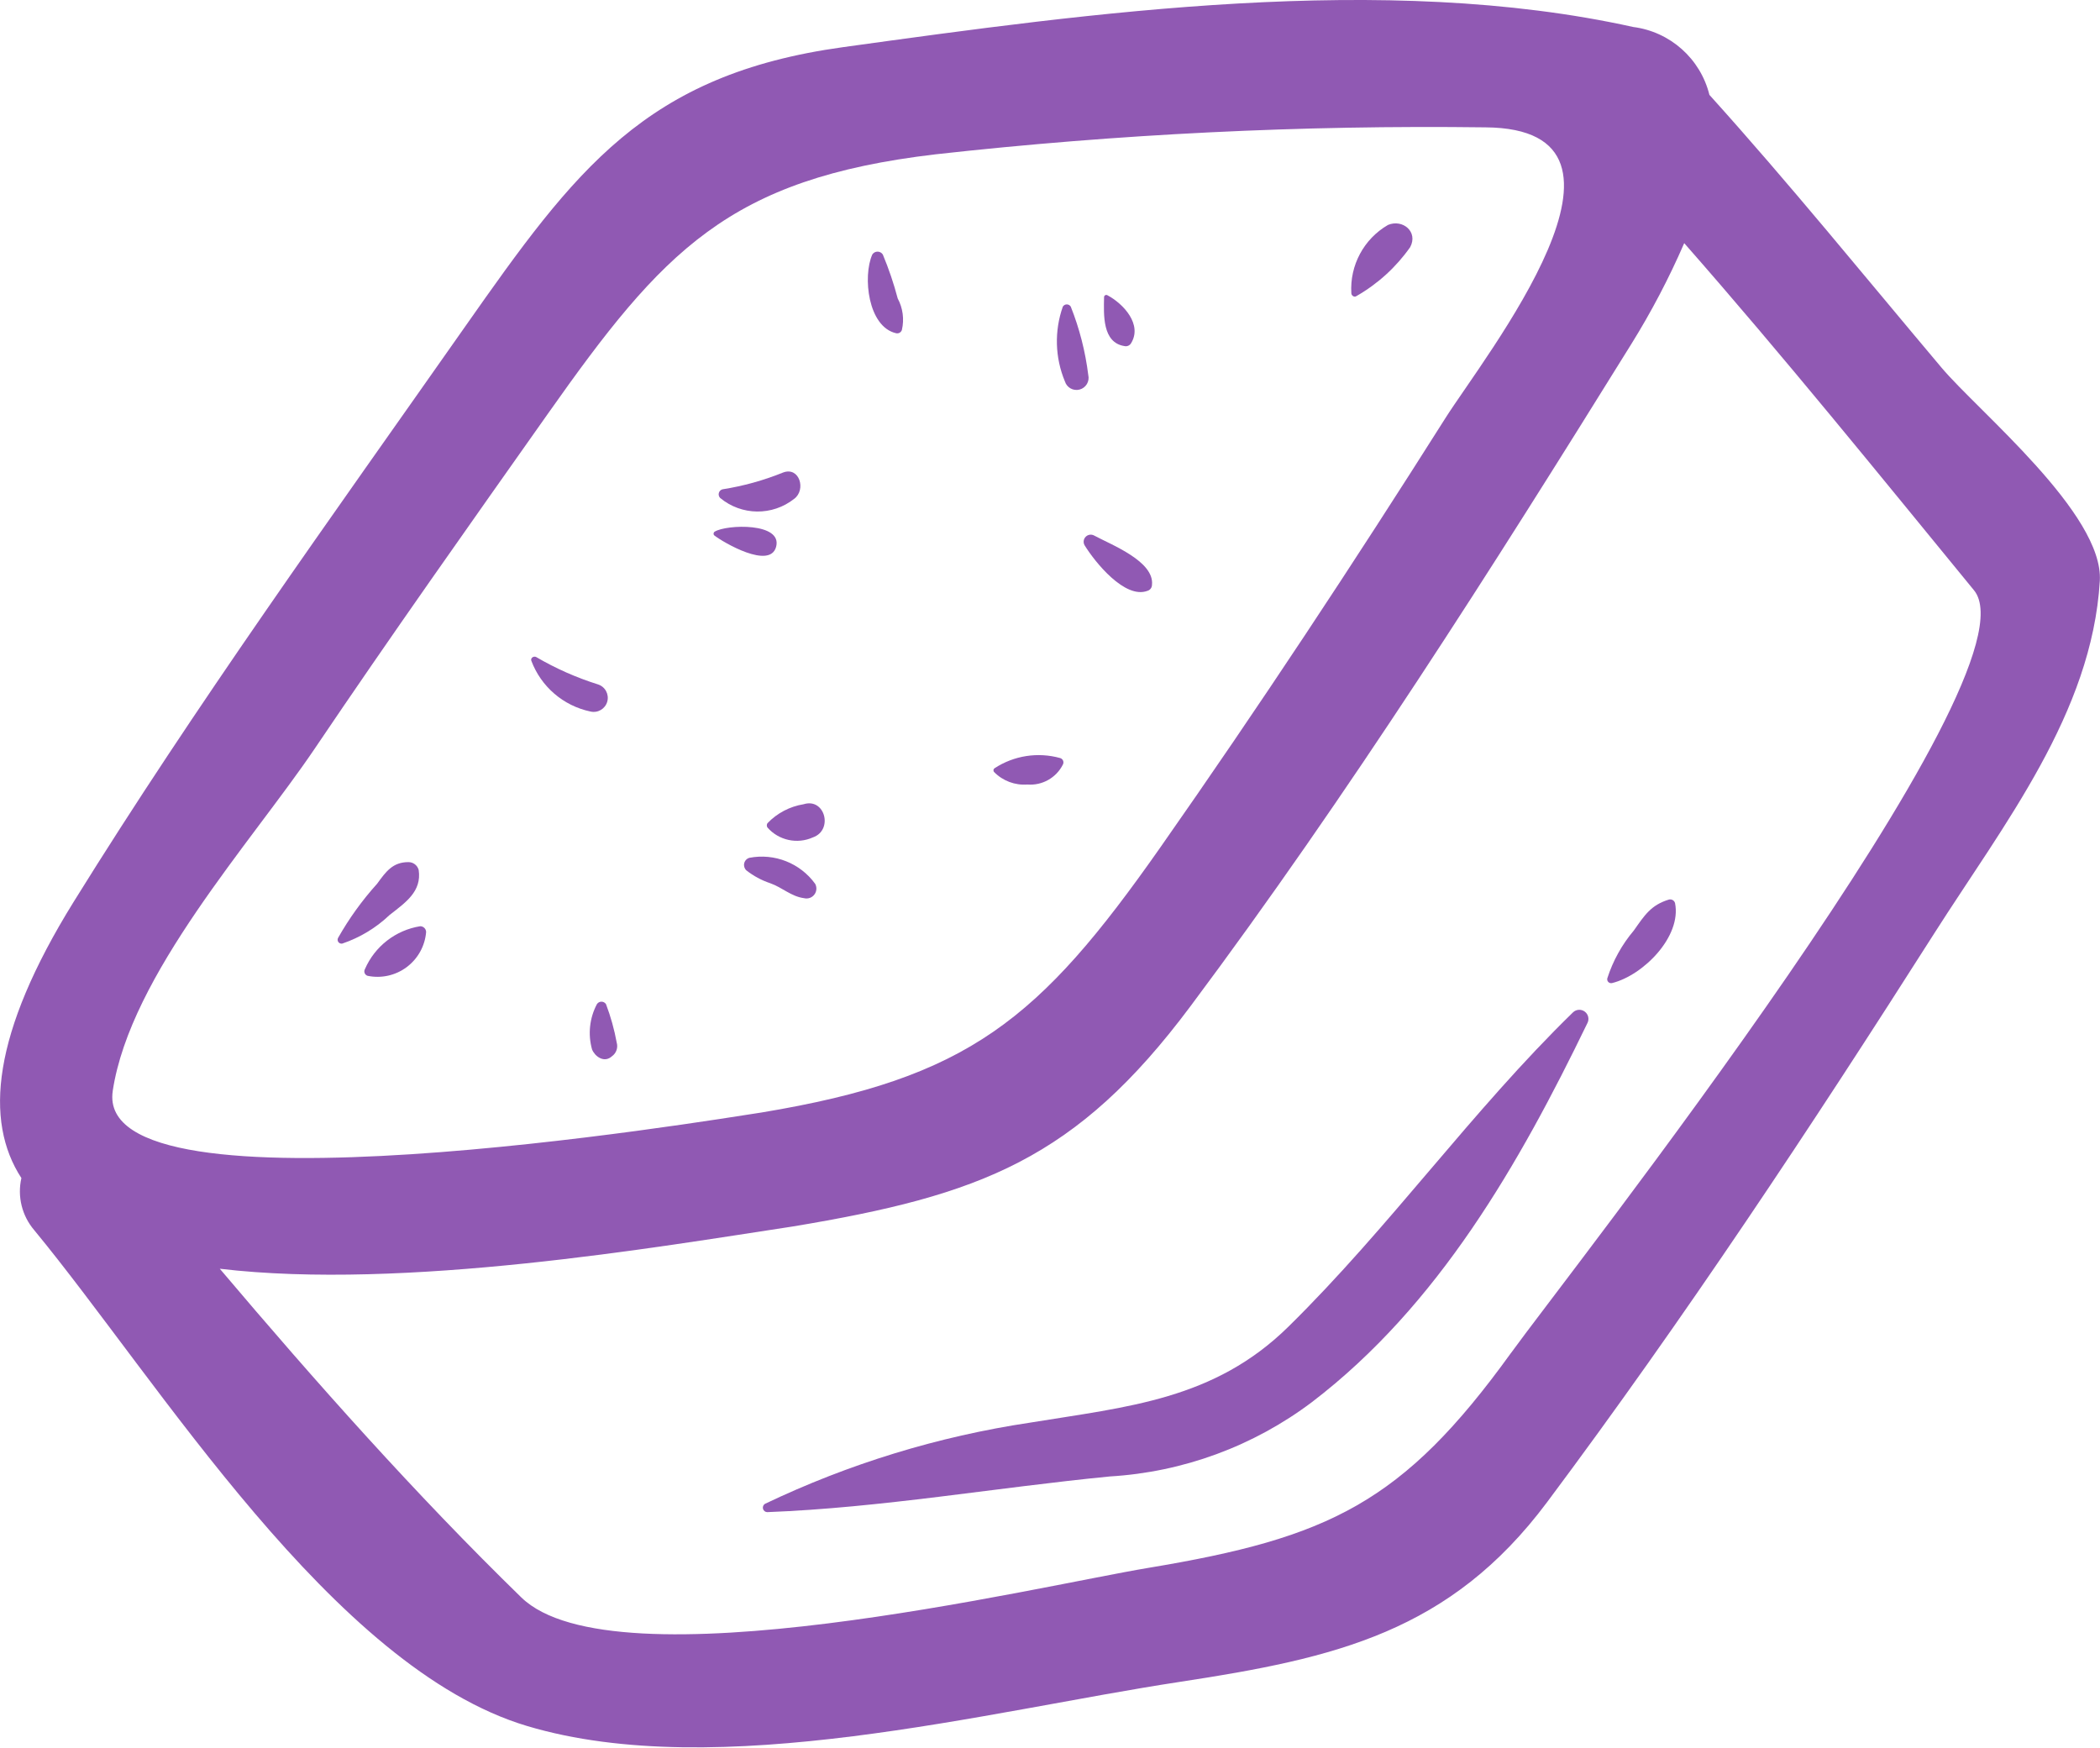
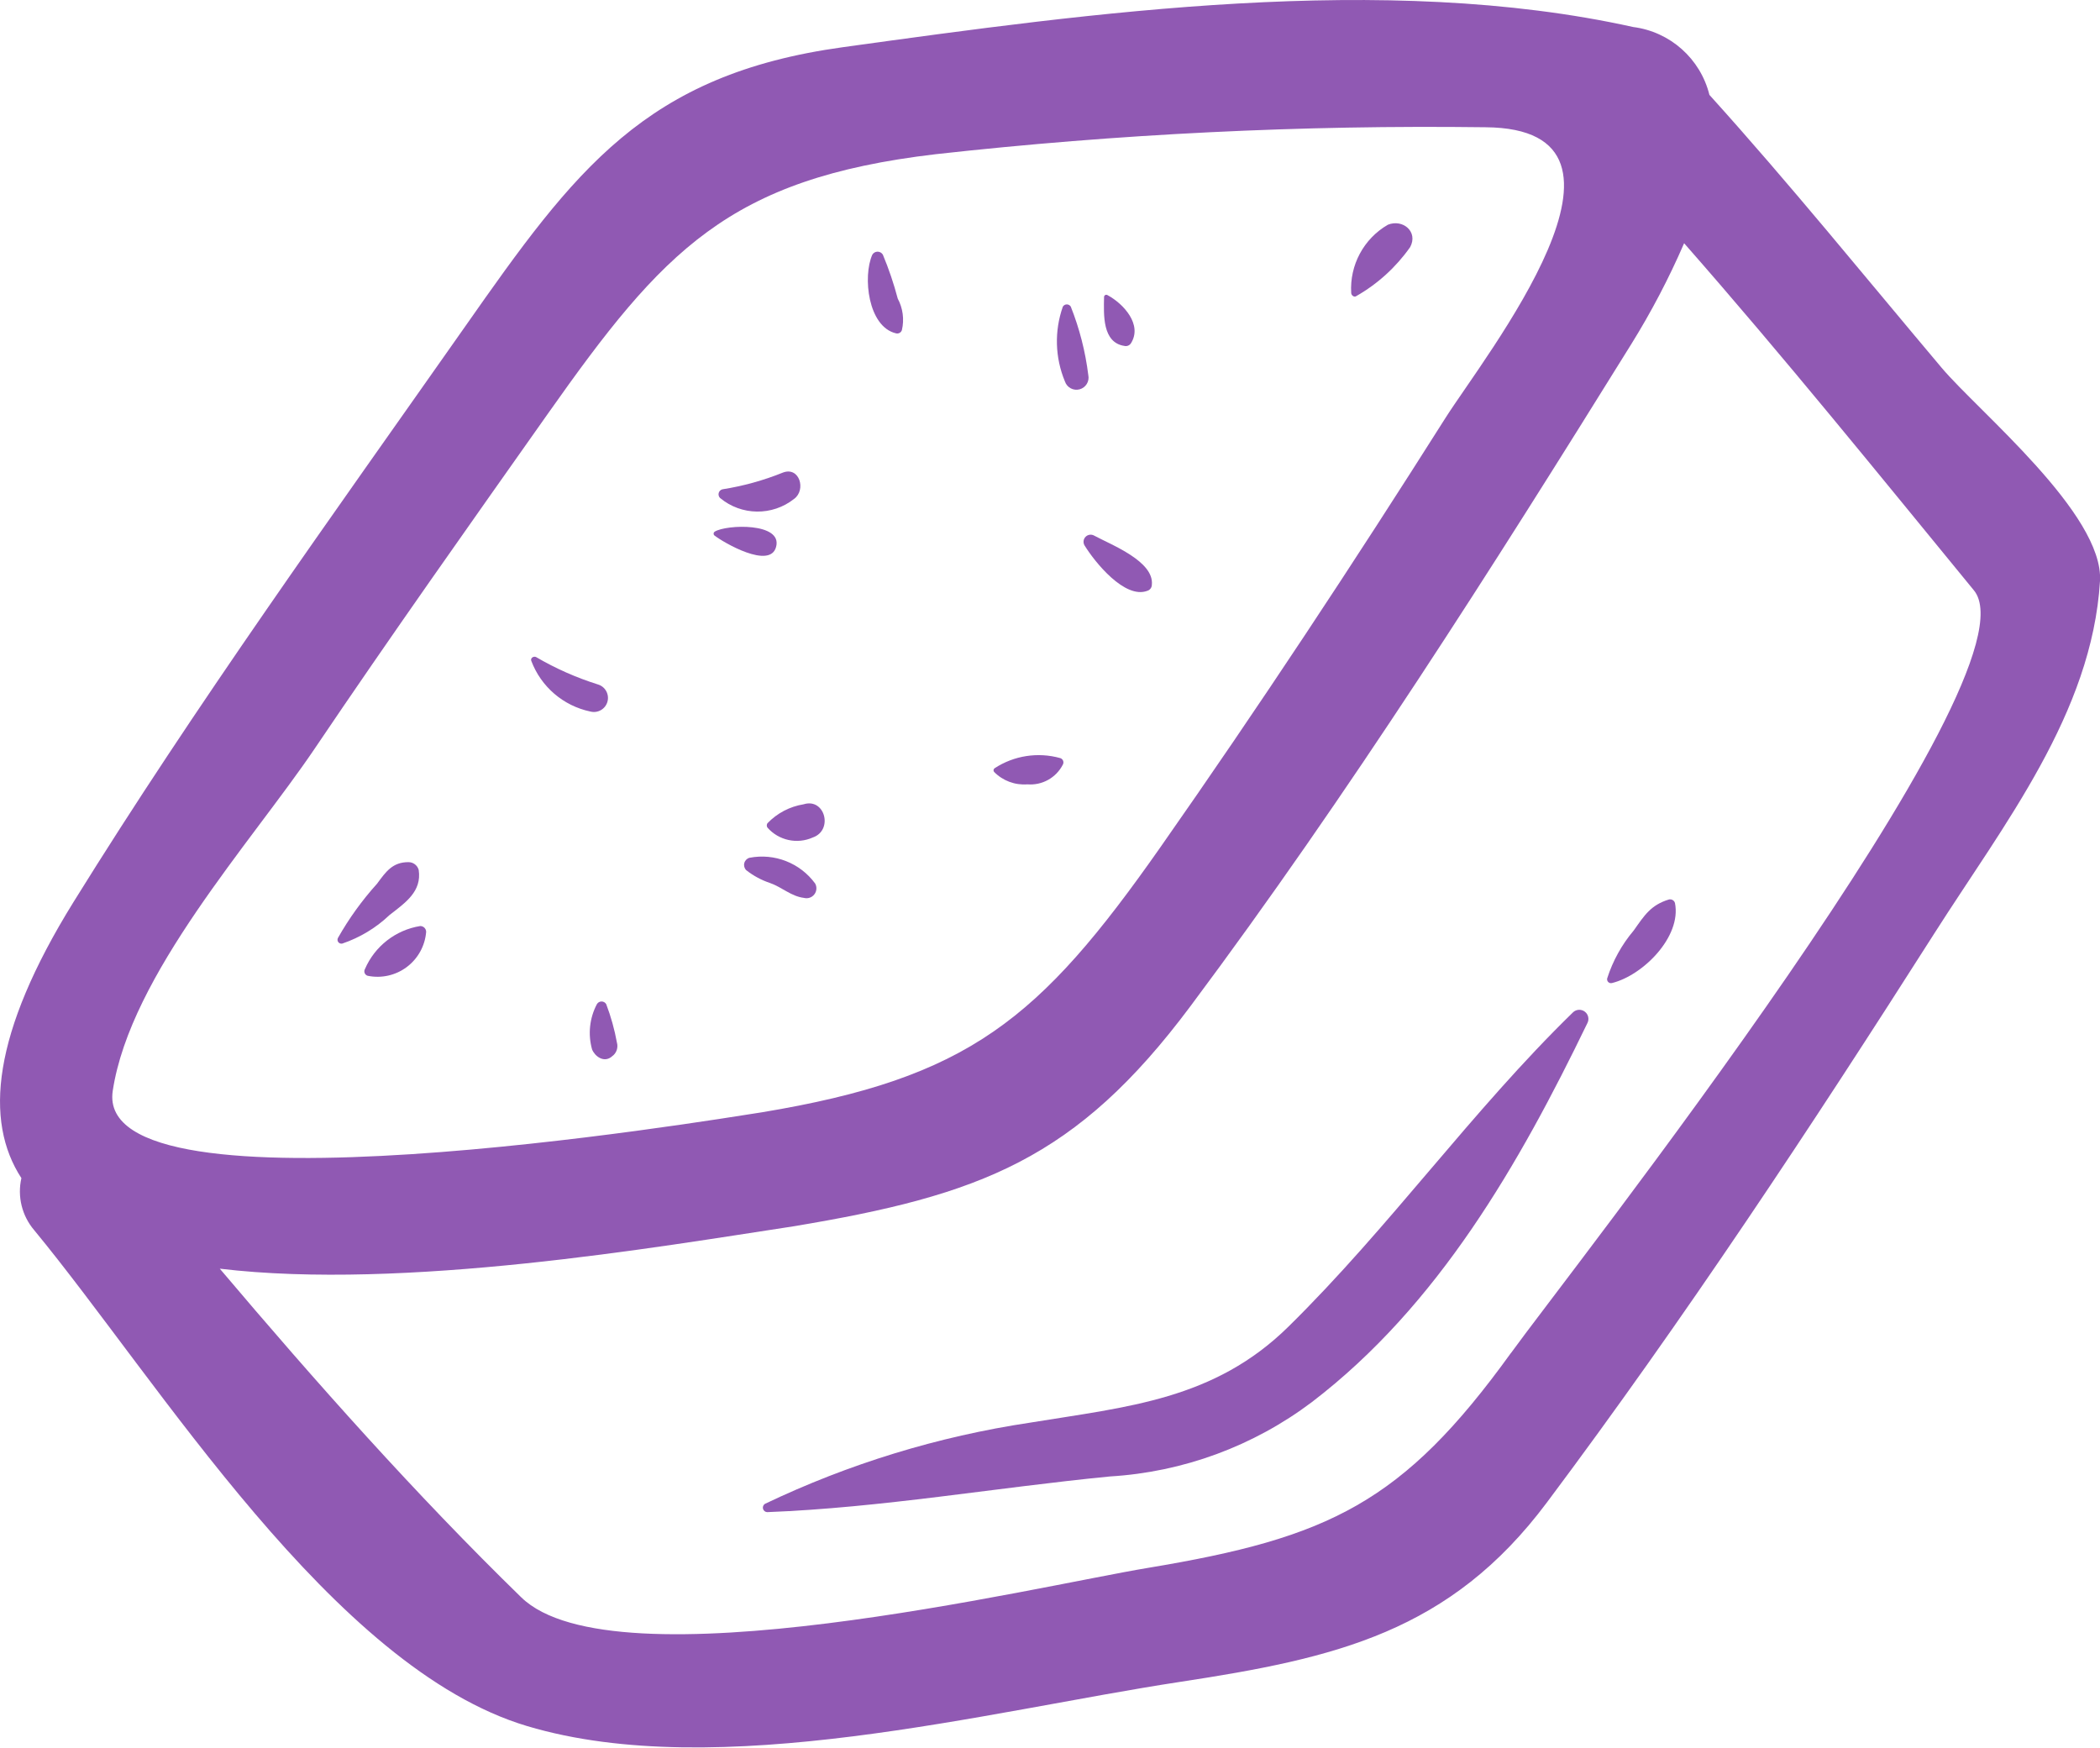
- <svg xmlns="http://www.w3.org/2000/svg" id="Group_1476" data-name="Group 1476" width="67.245" height="55.955" viewBox="0 0 67.245 55.955">
-   <path id="Path_3970" data-name="Path 3970" d="M973.18,337.635c-2.457-2.915-4.875-5.9-7.435-8.738a2.893,2.893,0,0,0-2.442-2.174c-7.966-1.765-17.331-.456-25.3.646-6.339.875-8.574,3.922-12.1,8.945-4.268,6.082-8.623,12.115-12.541,18.43-2.612,4.211-2.861,7.011-1.67,8.839a1.913,1.913,0,0,0,.411,1.668c4.008,4.861,9.559,14.018,15.784,15.879,6.108,1.824,14.742-.478,20.907-1.415,4.993-.761,8.649-1.6,11.752-5.752,4.4-5.892,8.453-12.015,12.4-18.217,2.219-3.485,5.047-7.05,5.3-11.283C978.377,342.319,974.358,339.033,973.18,337.635Zm-58.563,23.156c.564-3.721,4.434-7.949,6.463-10.952,2.439-3.615,4.961-7.176,7.476-10.738,3.684-5.22,5.782-7.519,12.406-8.3a142.627,142.627,0,0,1,17.607-.864c5.78.037-.024,7.329-1.283,9.319-2.941,4.65-5.97,9.241-9.127,13.744-3.874,5.523-6.128,7.381-12.763,8.483C933.8,361.722,913.972,365.041,914.618,360.791Zm44.775,8.392c-3.47,4.812-5.84,5.922-11.609,6.882-3.606.6-17.123,3.835-20.086.944-3.371-3.284-6.573-6.884-9.652-10.522,5.905.7,14.042-.7,18.357-1.355,6.013-1,9.066-2.152,12.722-7.046,5.078-6.8,9.639-13.992,14.114-21.2a24.793,24.793,0,0,0,1.7-3.241c3.185,3.626,6.234,7.4,9.28,11.117C976.4,347.431,961.092,366.823,959.393,369.183Z" transform="translate(-911.007 -325.859)" fill="#9059b3" />
-   <path id="Path_3971" data-name="Path 3971" d="M948.256,340.909c-3.254,3.17-5.875,6.882-9.111,10.064-2.377,2.34-5.136,2.563-8.275,3.075a30.019,30.019,0,0,0-8.489,2.6.144.144,0,0,0,.071.266c3.66-.14,7.323-.787,10.976-1.143a11.93,11.93,0,0,0,6.469-2.381c4.056-3.1,6.638-7.632,8.816-12.128A.292.292,0,0,0,948.256,340.909Z" transform="translate(-897.886 -308.492)" fill="#9059b3" />
-   <path id="Path_3972" data-name="Path 3972" d="M936.8,339.195c-.577.177-.778.505-1.121.99a4.51,4.51,0,0,0-.849,1.532.126.126,0,0,0,.153.151c1-.248,2.232-1.491,2.016-2.562A.161.161,0,0,0,936.8,339.195Z" transform="translate(-883.362 -310.388)" fill="#9059b3" />
-   <path id="Path_3973" data-name="Path 3973" d="M922.207,338.594a.238.238,0,0,0-.1.4,2.523,2.523,0,0,0,.765.413c.391.138.672.426,1.087.48a.317.317,0,0,0,.354-.46A2.109,2.109,0,0,0,922.207,338.594Z" transform="translate(-898.21 -311.125)" fill="#9059b3" />
-   <path id="Path_3974" data-name="Path 3974" d="M922.39,338.4a.129.129,0,0,0,0,.136,1.254,1.254,0,0,0,1.454.318c.663-.231.391-1.277-.294-1.063A2.058,2.058,0,0,0,922.39,338.4Z" transform="translate(-897.816 -312.038)" fill="#9059b3" />
-   <path id="Path_3975" data-name="Path 3975" d="M927.68,332.632a8.881,8.881,0,0,0-.56-2.189.148.148,0,0,0-.255,0,3.334,3.334,0,0,0,.067,2.394A.388.388,0,0,0,927.68,332.632Z" transform="translate(-892.832 -320.623)" fill="#9059b3" />
-   <path id="Path_3976" data-name="Path 3976" d="M928.024,331.867a.194.194,0,0,0,.208-.084c.378-.6-.235-1.268-.752-1.543a.071.071,0,0,0-.108.061C927.361,330.858,927.311,331.757,928.024,331.867Z" transform="translate(-892.018 -320.785)" fill="#9059b3" />
-   <path id="Path_3977" data-name="Path 3977" d="M924.074,333.722c.389-.285.175-1.041-.354-.843a8.82,8.82,0,0,1-1.942.538.166.166,0,0,0-.073.277A1.88,1.88,0,0,0,924.074,333.722Z" transform="translate(-898.644 -317.748)" fill="#9059b3" />
-   <path id="Path_3978" data-name="Path 3978" d="M923.584,334.311c.218-.789-1.59-.722-1.964-.49a.077.077,0,0,0-.015.121C921.9,334.171,923.385,335.037,923.584,334.311Z" transform="translate(-898.733 -316.797)" fill="#9059b3" />
-   <path id="Path_3979" data-name="Path 3979" d="M916.162,341.244a4.115,4.115,0,0,0,1.514-.916c.512-.4,1.033-.752.931-1.441a.338.338,0,0,0-.33-.251c-.5,0-.717.3-1,.691a9.756,9.756,0,0,0-1.251,1.735A.125.125,0,0,0,916.162,341.244Z" transform="translate(-905.2 -311.029)" fill="#9059b3" />
-   <path id="Path_3980" data-name="Path 3980" d="M916.425,340.961a.148.148,0,0,0,.086.216,1.563,1.563,0,0,0,1.873-1.4.189.189,0,0,0-.19-.188A2.331,2.331,0,0,0,916.425,340.961Z" transform="translate(-904.739 -309.929)" fill="#9059b3" />
-   <path id="Path_3981" data-name="Path 3981" d="M927.1,334.12c.333.544,1.294,1.733,2.014,1.461a.2.2,0,0,0,.145-.188c.084-.756-1.3-1.286-1.85-1.582A.227.227,0,0,0,927.1,334.12Z" transform="translate(-892.371 -316.661)" fill="#9059b3" />
-   <path id="Path_3982" data-name="Path 3982" d="M919.982,340.786a1.964,1.964,0,0,0-.156,1.45c.091.223.367.421.6.249.028-.022.056-.043.082-.067a.4.4,0,0,0,.108-.4,7.007,7.007,0,0,0-.343-1.232A.173.173,0,0,0,919.982,340.786Z" transform="translate(-900.868 -308.631)" fill="#9059b3" />
-   <path id="Path_3983" data-name="Path 3983" d="M920.775,337.347a.451.451,0,0,0,.24-.869,9.591,9.591,0,0,1-1.975-.875c-.076-.041-.19.026-.156.119A2.59,2.59,0,0,0,920.775,337.347Z" transform="translate(-901.87 -314.563)" fill="#9059b3" />
-   <path id="Path_3984" data-name="Path 3984" d="M924.771,332.2a.156.156,0,0,0,.188-.106,1.439,1.439,0,0,0-.134-1.007,10.8,10.8,0,0,0-.477-1.407.2.2,0,0,0-.337,0C923.7,330.384,923.872,331.994,924.771,332.2Z" transform="translate(-896.079 -321.53)" fill="#9059b3" />
-   <path id="Path_3985" data-name="Path 3985" d="M927.951,337.355a.145.145,0,0,0-.084-.21,2.576,2.576,0,0,0-2.1.324.08.08,0,0,0-.017.123,1.346,1.346,0,0,0,1.065.4A1.166,1.166,0,0,0,927.951,337.355Z" transform="translate(-893.917 -312.87)" fill="#9059b3" />
-   <path id="Path_3986" data-name="Path 3986" d="M931.194,331.5a5.345,5.345,0,0,0,1.724-1.569c.264-.495-.244-.907-.711-.711a2.362,2.362,0,0,0-1.173,2.187C931.034,331.481,931.129,331.548,931.194,331.5Z" transform="translate(-887.762 -322.017)" fill="#9059b3" />
+ <svg xmlns="http://www.w3.org/2000/svg" id="Group_1476" data-name="Group 1476" width="56.438" height="46.962" viewBox="0 0 56.438 46.962">
+   <path id="Path_3970" data-name="Path 3970" d="M963.188,335.742c-2.062-2.446-4.091-4.954-6.24-7.333a2.428,2.428,0,0,0-2.049-1.824c-6.686-1.482-14.545-.383-21.237.542-5.32.734-7.2,3.291-10.155,7.508-3.582,5.1-7.238,10.168-10.525,15.468-2.192,3.534-2.4,5.885-1.4,7.419a1.606,1.606,0,0,0,.345,1.4c3.364,4.08,8.022,11.766,13.247,13.327,5.127,1.531,12.373-.4,17.547-1.188,4.191-.638,7.259-1.34,9.863-4.827,3.7-4.945,7.094-10.084,10.409-15.289,1.862-2.925,4.236-5.917,4.452-9.47C967.549,339.674,964.176,336.915,963.188,335.742Zm-49.151,19.434c.473-3.123,3.721-6.672,5.424-9.192,2.047-3.034,4.164-6.022,6.275-9.013,3.092-4.381,4.853-6.311,10.412-6.967a119.7,119.7,0,0,1,14.778-.725c4.851.031-.02,6.151-1.077,7.821-2.468,3.9-5.011,7.756-7.66,11.535-3.251,4.635-5.143,6.195-10.712,7.119C930.137,355.958,913.5,358.743,914.037,355.176Zm37.579,7.043c-2.912,4.038-4.9,4.97-9.744,5.776-3.027.5-14.371,3.219-16.858.792-2.829-2.756-5.516-5.778-8.1-8.831,4.956.591,11.785-.586,15.407-1.137,5.047-.838,7.609-1.806,10.677-5.914,4.261-5.707,8.09-11.744,11.845-17.789a20.783,20.783,0,0,0,1.425-2.72c2.673,3.043,5.232,6.211,7.789,9.33C965.892,343.964,953.042,360.239,951.617,362.22Z" transform="translate(-911.007 -325.859)" fill="#9059b3" />
+   <path id="Path_3971" data-name="Path 3971" d="M944.087,340.895c-2.731,2.66-4.931,5.776-7.647,8.447-1.995,1.964-4.311,2.151-6.945,2.581a25.2,25.2,0,0,0-7.125,2.182.121.121,0,0,0,.06.223c3.072-.118,6.146-.66,9.212-.959a10.012,10.012,0,0,0,5.429-2c3.4-2.6,5.571-6.4,7.4-10.179A.245.245,0,0,0,944.087,340.895Z" transform="translate(-901.812 -313.688)" fill="#9059b3" />
+   <path id="Path_3972" data-name="Path 3972" d="M936.481,339.193c-.484.149-.653.424-.941.831a3.783,3.783,0,0,0-.713,1.286.105.105,0,0,0,.129.127c.84-.208,1.873-1.251,1.692-2.151A.135.135,0,0,0,936.481,339.193Z" transform="translate(-891.633 -315.017)" fill="#9059b3" />
+   <path id="Path_3973" data-name="Path 3973" d="M922.179,338.587a.2.2,0,0,0-.087.332,2.119,2.119,0,0,0,.642.346c.328.116.564.357.912.4a.266.266,0,0,0,.3-.386A1.77,1.77,0,0,0,922.179,338.587Z" transform="translate(-902.038 -315.533)" fill="#9059b3" />
+   <path id="Path_3974" data-name="Path 3974" d="M922.387,338.3a.107.107,0,0,0,0,.114,1.052,1.052,0,0,0,1.22.267c.557-.194.328-1.072-.247-.892A1.726,1.726,0,0,0,922.387,338.3Z" transform="translate(-901.763 -316.173)" fill="#9059b3" />
+   <path id="Path_3975" data-name="Path 3975" d="M927.517,332.268a7.454,7.454,0,0,0-.47-1.837.124.124,0,0,0-.214,0,2.8,2.8,0,0,0,.056,2.009A.326.326,0,0,0,927.517,332.268Z" transform="translate(-898.269 -322.189)" fill="#9059b3" />
+   <path id="Path_3976" data-name="Path 3976" d="M927.919,331.6a.163.163,0,0,0,.174-.071c.317-.5-.2-1.064-.631-1.295a.06.06,0,0,0-.091.051C927.362,330.758,927.32,331.512,927.919,331.6Z" transform="translate(-897.699 -322.303)" fill="#9059b3" />
+   <path id="Path_3977" data-name="Path 3977" d="M923.686,333.582c.326-.239.147-.874-.3-.707a7.407,7.407,0,0,1-1.63.451.139.139,0,0,0-.062.232A1.578,1.578,0,0,0,923.686,333.582Z" transform="translate(-902.343 -320.175)" fill="#9059b3" />
+   <path id="Path_3978" data-name="Path 3978" d="M923.262,334.208c.183-.662-1.335-.606-1.648-.412a.064.064,0,0,0-.013.1C921.848,334.09,923.1,334.817,923.262,334.208Z" transform="translate(-902.405 -319.508)" fill="#9059b3" />
+   <path id="Path_3979" data-name="Path 3979" d="M916.137,340.825a3.453,3.453,0,0,0,1.271-.769c.43-.334.867-.631.782-1.209a.284.284,0,0,0-.277-.21c-.423,0-.6.248-.843.58a8.192,8.192,0,0,0-1.05,1.456A.105.105,0,0,0,916.137,340.825Z" transform="translate(-906.937 -315.466)" fill="#9059b3" />
+   <path id="Path_3980" data-name="Path 3980" d="M916.422,340.739a.124.124,0,0,0,.073.181,1.312,1.312,0,0,0,1.572-1.179.158.158,0,0,0-.16-.158A1.956,1.956,0,0,0,916.422,340.739Z" transform="translate(-906.614 -314.695)" fill="#9059b3" />
+   <path id="Path_3981" data-name="Path 3981" d="M927.091,334.066c.279.457,1.086,1.454,1.69,1.226a.171.171,0,0,0,.122-.158c.07-.635-1.092-1.079-1.552-1.327A.191.191,0,0,0,927.091,334.066Z" transform="translate(-897.947 -319.413)" fill="#9059b3" />
+   <path id="Path_3982" data-name="Path 3982" d="M919.943,340.772a1.649,1.649,0,0,0-.13,1.217c.076.187.308.354.508.209.024-.018.047-.036.069-.056a.339.339,0,0,0,.091-.336,5.871,5.871,0,0,0-.288-1.034A.145.145,0,0,0,919.943,340.772Z" transform="translate(-903.901 -313.785)" fill="#9059b3" />
+   <path id="Path_3983" data-name="Path 3983" d="M920.47,337.065a.378.378,0,0,0,.2-.729,8.051,8.051,0,0,1-1.657-.734c-.063-.034-.16.022-.131.1A2.173,2.173,0,0,0,920.47,337.065Z" transform="translate(-904.604 -317.942)" fill="#9059b3" />
+   <path id="Path_3984" data-name="Path 3984" d="M924.626,331.784a.131.131,0,0,0,.158-.089,1.208,1.208,0,0,0-.112-.845,9.074,9.074,0,0,0-.4-1.181.165.165,0,0,0-.283,0C923.727,330.257,923.872,331.608,924.626,331.784Z" transform="translate(-900.545 -322.825)" fill="#9059b3" />
+   <path id="Path_3985" data-name="Path 3985" d="M927.594,337.306a.121.121,0,0,0-.071-.176,2.161,2.161,0,0,0-1.761.272.067.067,0,0,0-.015.1,1.13,1.13,0,0,0,.894.334A.979.979,0,0,0,927.594,337.306Z" transform="translate(-899.03 -316.756)" fill="#9059b3" />
+   <path id="Path_3986" data-name="Path 3986" d="M931.168,331.124a4.485,4.485,0,0,0,1.447-1.317c.221-.415-.2-.761-.6-.6a1.982,1.982,0,0,0-.985,1.835C931.034,331.109,931.114,331.166,931.168,331.124Z" transform="translate(-894.716 -323.167)" fill="#9059b3" />
</svg>
